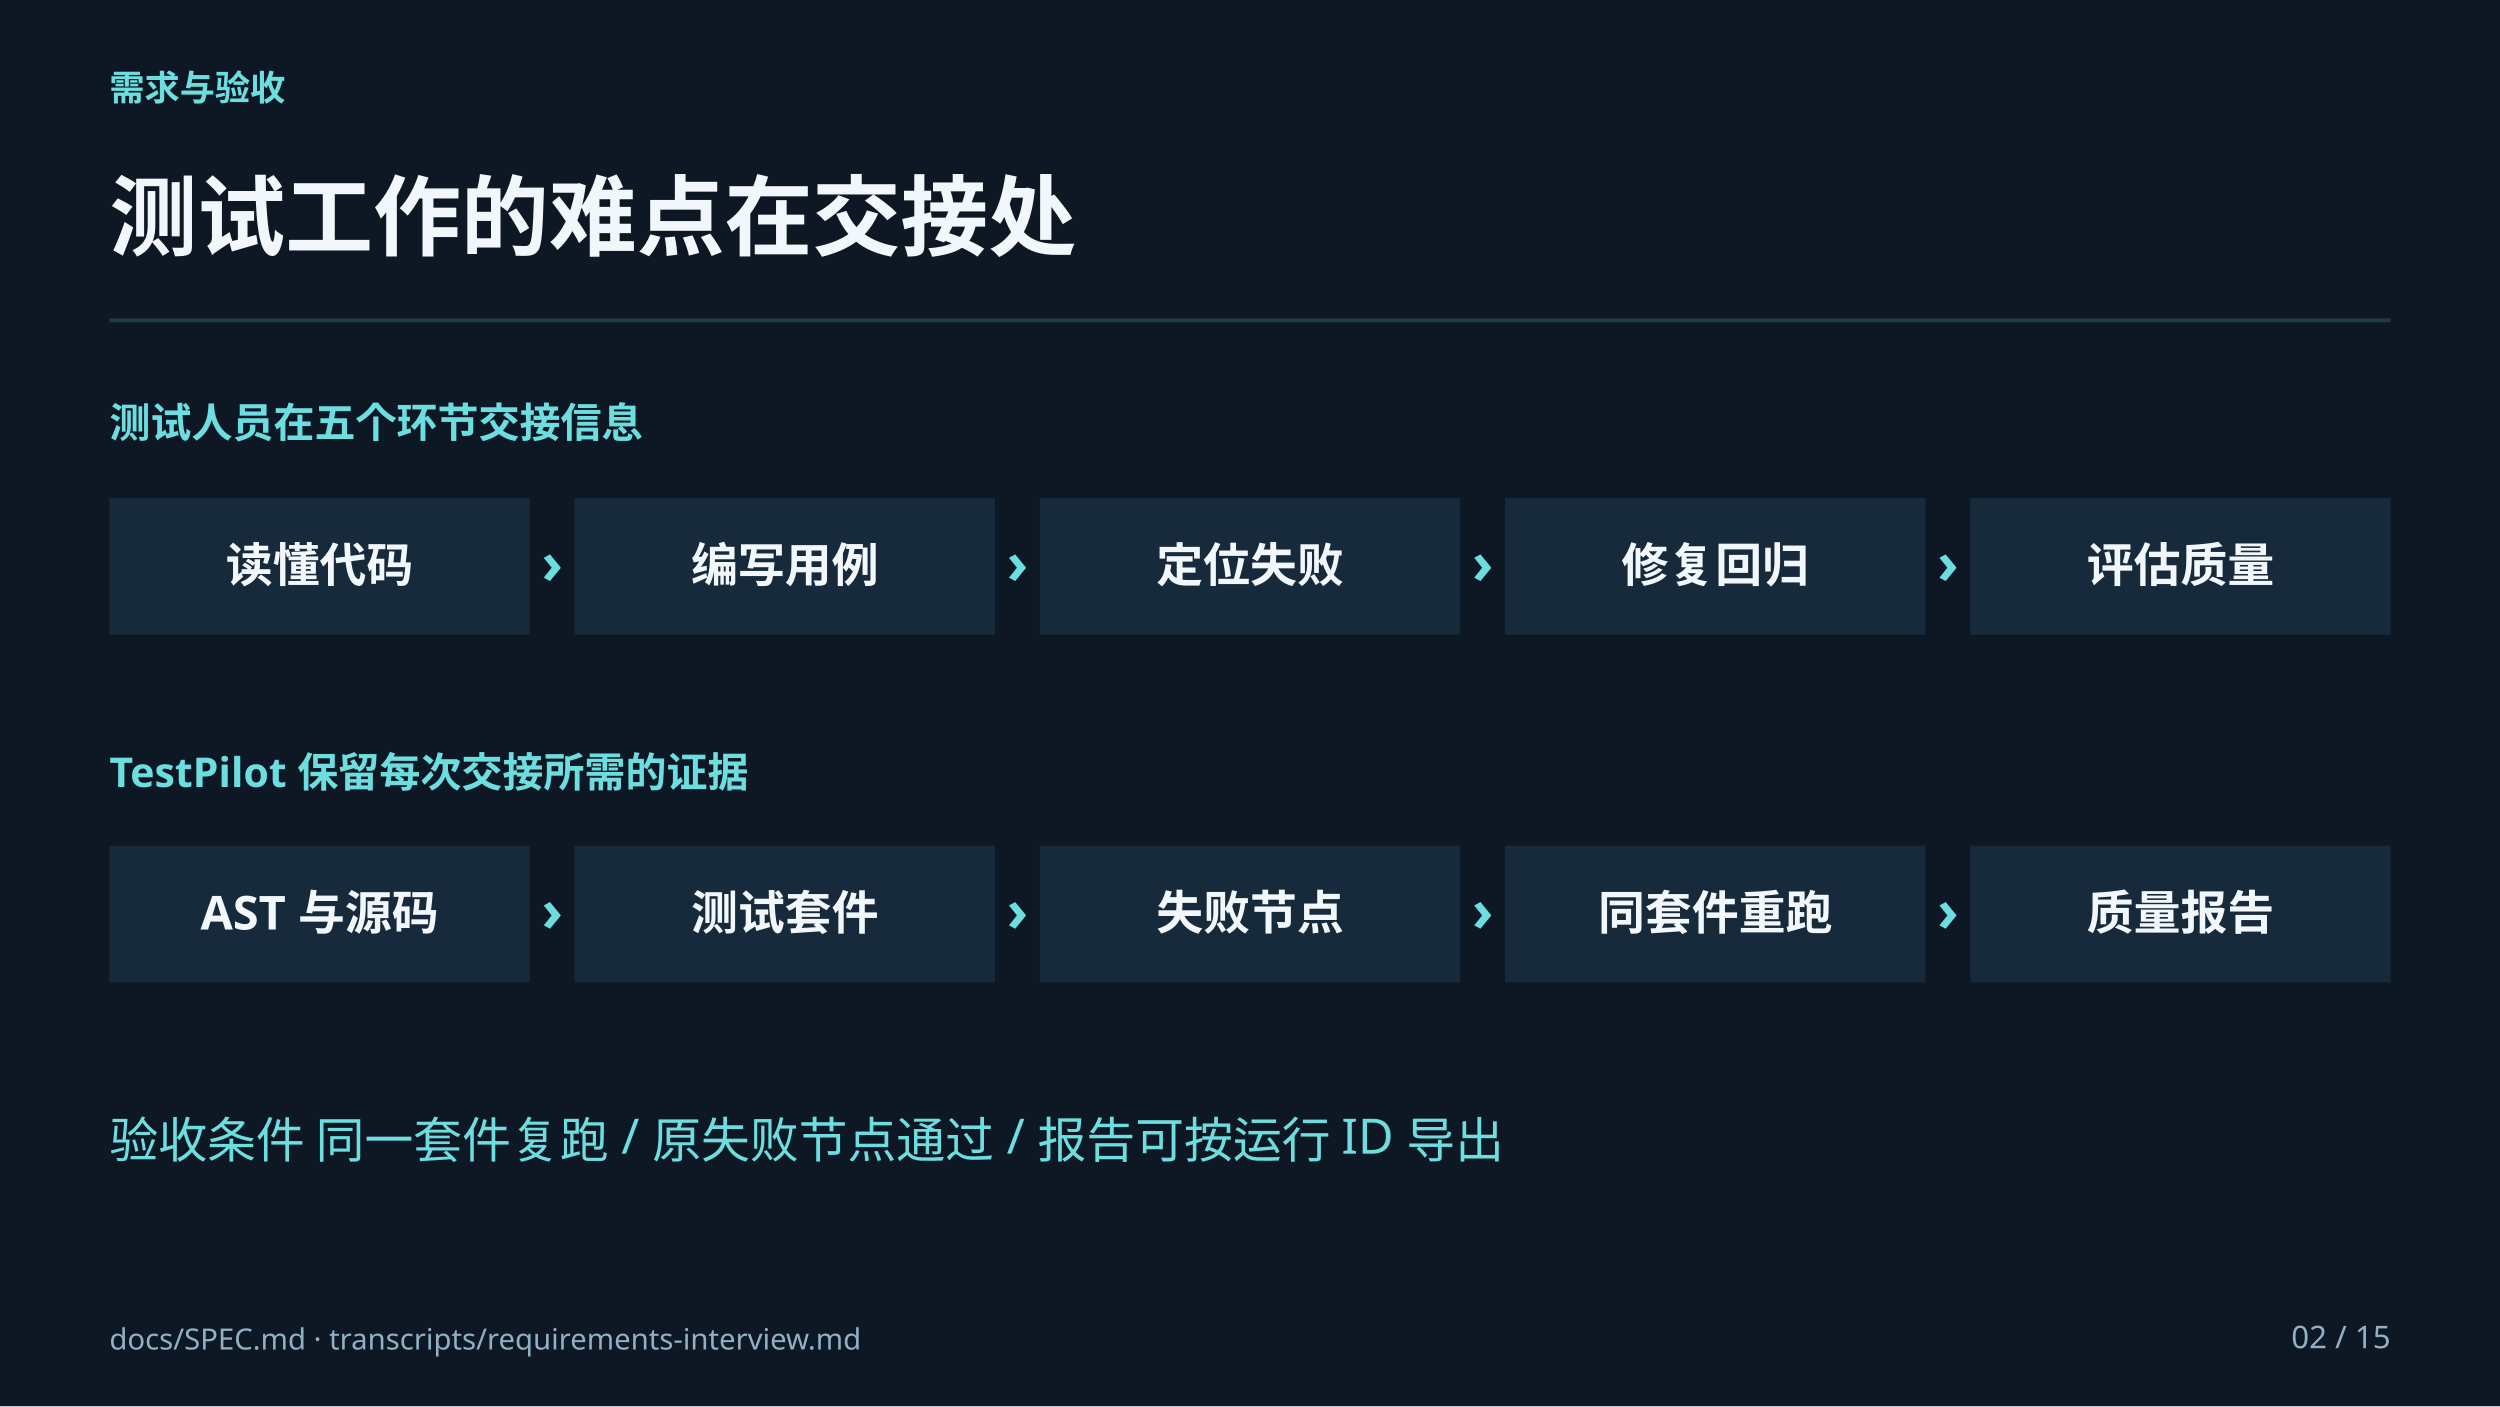
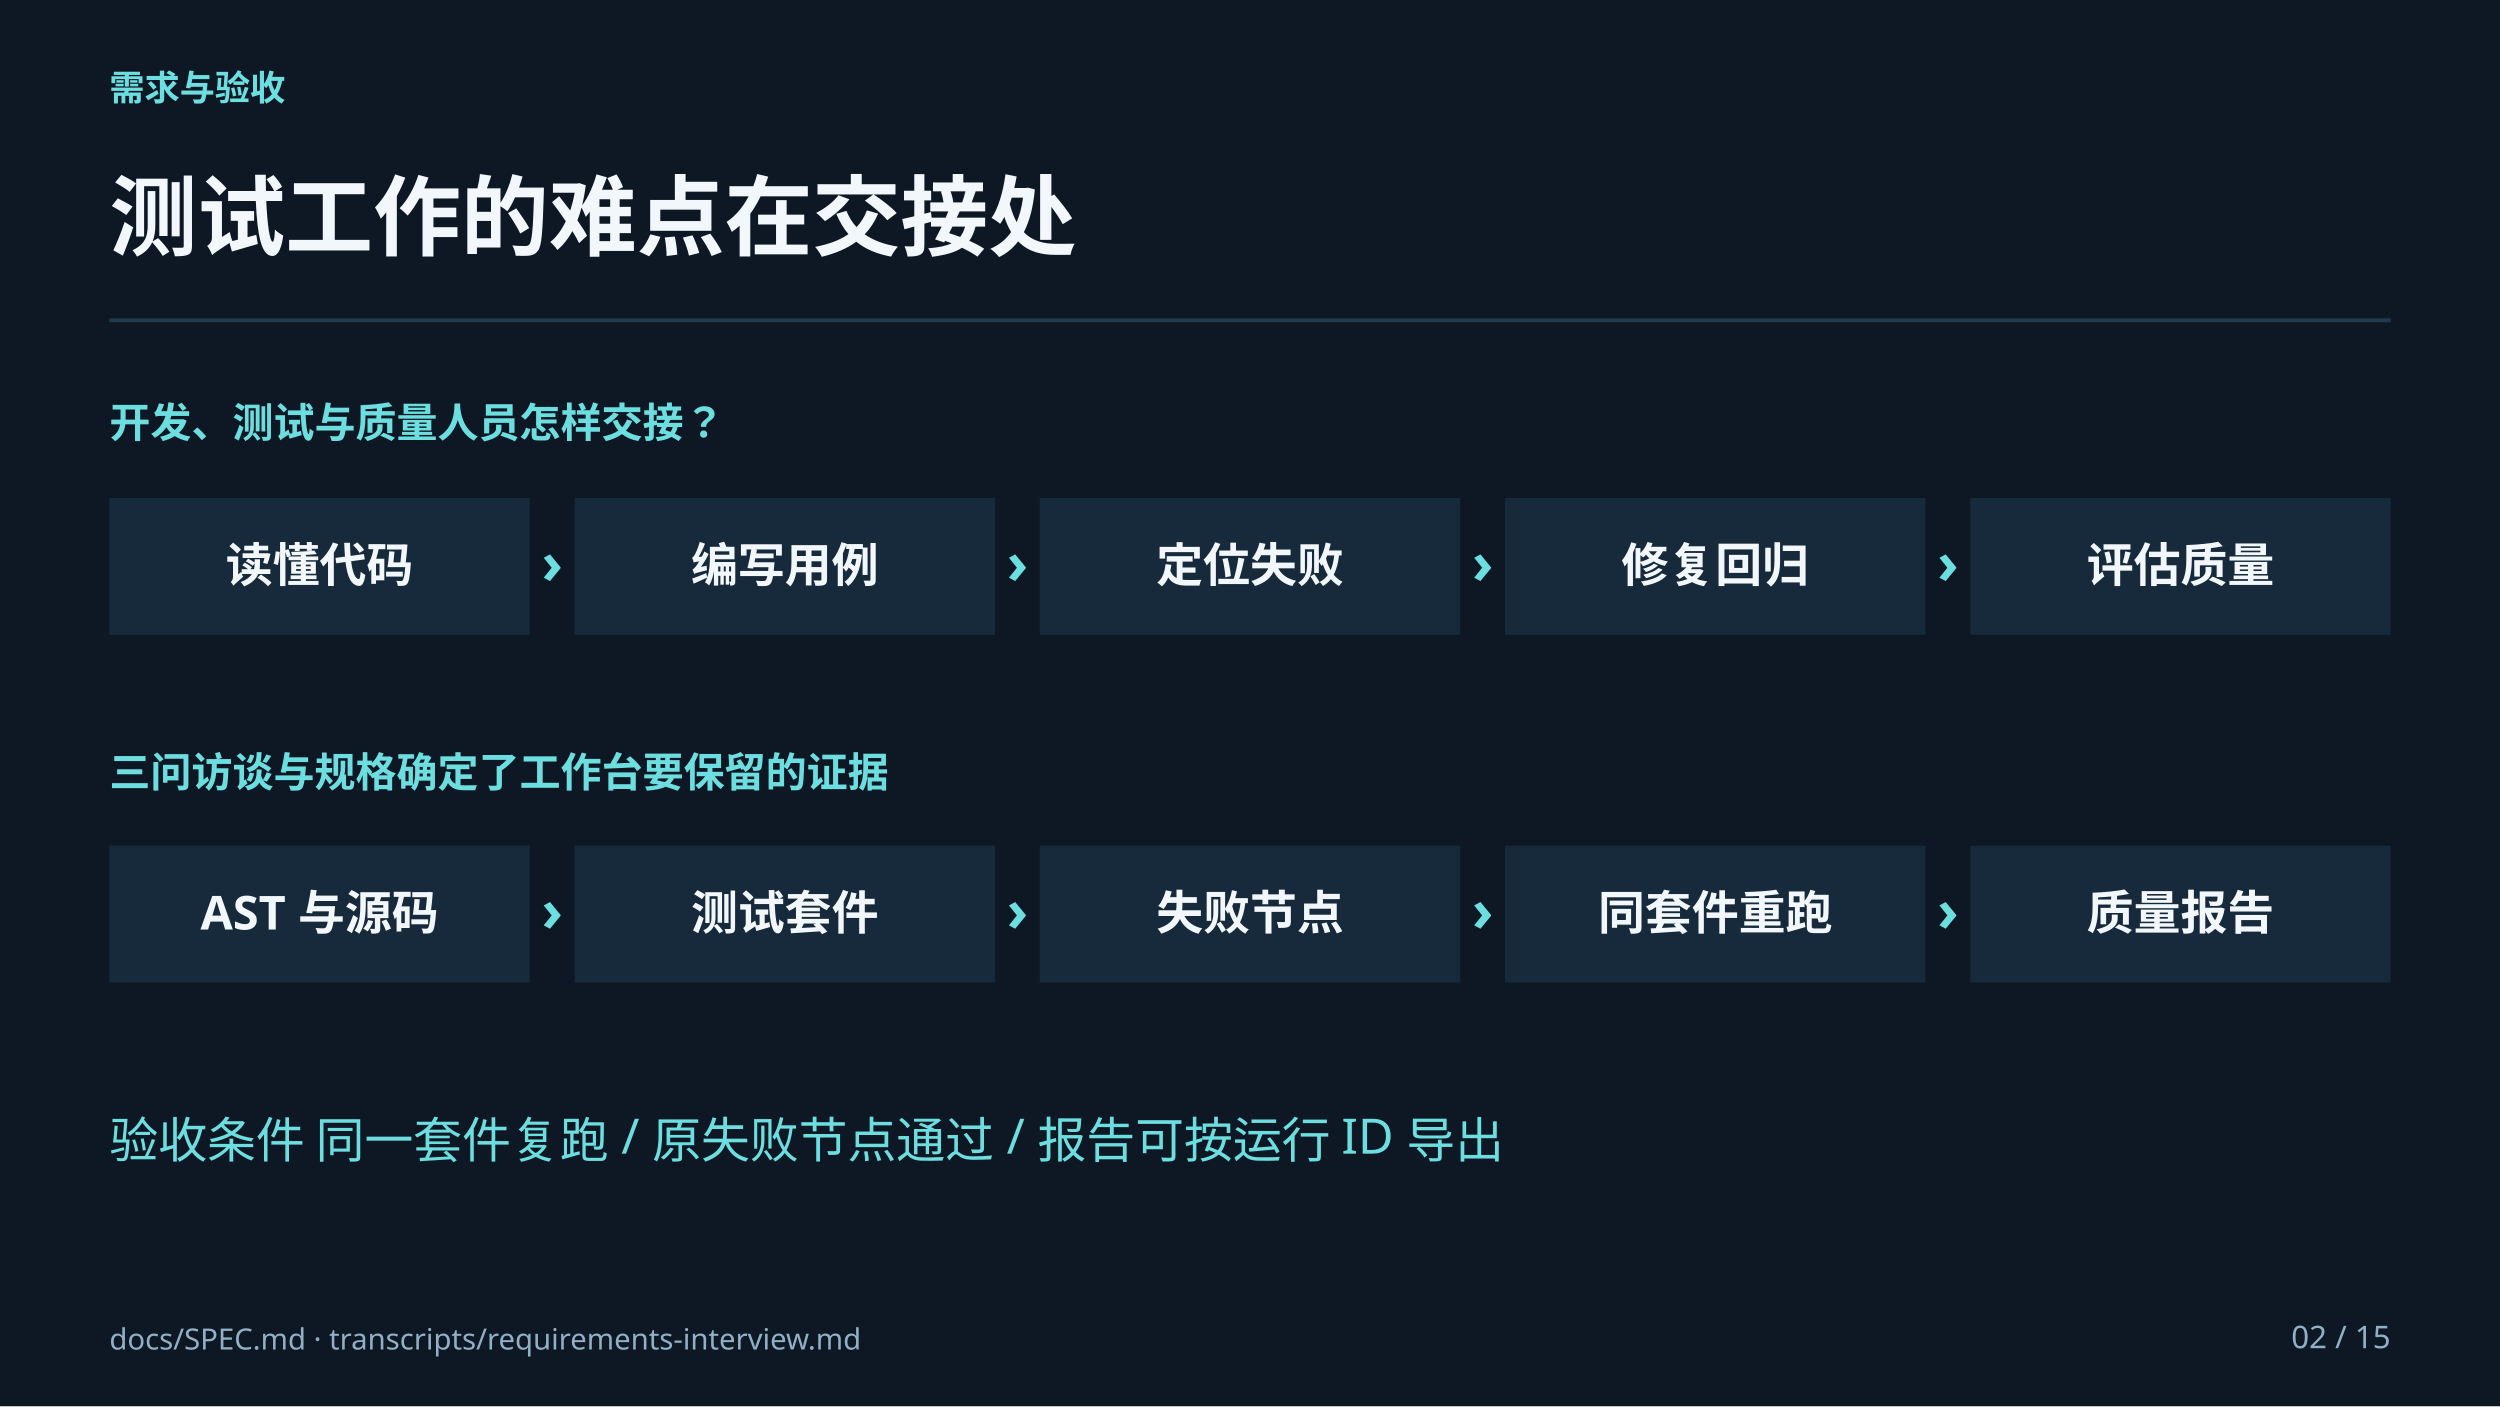
<svg xmlns="http://www.w3.org/2000/svg" viewBox="0 0 1280 720" width="1280" height="720">
  <rect width="1280" height="720" fill="#0D1824" />
  <text x="56" y="51.44" text-anchor="start" font-size="18" fill="#6CDEDF" font-weight="700" font-family="Microsoft YaHei,sans-serif">需求与验收</text>
  <text x="56" y="127.35" text-anchor="start" font-size="45" fill="#F2F7FC" font-weight="700" font-family="Microsoft YaHei,sans-serif">测试工作的难点在交接处</text>
  <rect x="56" y="163" width="1168" height="2" fill="#20394B" />
  <text x="56" y="690.95" text-anchor="start" font-size="15" fill="#91B0C5" font-weight="400" font-family="Microsoft YaHei,sans-serif">docs/SPEC.md · transcripts/requirements-interview.md</text>
  <text x="1224" y="690.28" text-anchor="end" font-size="16" fill="#91B0C5" font-weight="400" font-family="Microsoft YaHei,sans-serif">02 / 15</text>
-   <text x="56" y="223.93" text-anchor="start" font-size="21" fill="#6CDEDF" font-weight="700" font-family="Microsoft YaHei,sans-serif">测试人员在五个环节交接信息</text>
+   <text x="56" y="223.93" text-anchor="start" font-size="21" fill="#6CDEDF" font-weight="700" font-family="Microsoft YaHei,sans-serif">开发、测试与质量人员怎样交接？</text>
  <rect x="56.0" y="255" width="215.2" height="70" fill="#172A3B" />
  <text x="163.6" y="297.92" text-anchor="middle" font-size="24" fill="#F2F7FC" font-weight="700" font-family="Microsoft YaHei,sans-serif">读懂代码</text>
  <text x="282.7" y="298.9" text-anchor="middle" font-size="30" fill="#6CDEDF" font-weight="700" font-family="Microsoft YaHei,sans-serif">›</text>
  <rect x="294.2" y="255" width="215.2" height="70" fill="#172A3B" />
  <text x="401.8" y="297.92" text-anchor="middle" font-size="24" fill="#F2F7FC" font-weight="700" font-family="Microsoft YaHei,sans-serif">编写用例</text>
  <text x="520.9" y="298.9" text-anchor="middle" font-size="30" fill="#6CDEDF" font-weight="700" font-family="Microsoft YaHei,sans-serif">›</text>
  <rect x="532.4" y="255" width="215.2" height="70" fill="#172A3B" />
  <text x="640.0" y="297.92" text-anchor="middle" font-size="24" fill="#F2F7FC" font-weight="700" font-family="Microsoft YaHei,sans-serif">定位失败</text>
  <text x="759.1" y="298.9" text-anchor="middle" font-size="30" fill="#6CDEDF" font-weight="700" font-family="Microsoft YaHei,sans-serif">›</text>
  <rect x="770.6" y="255" width="215.2" height="70" fill="#172A3B" />
  <text x="878.2" y="297.92" text-anchor="middle" font-size="24" fill="#F2F7FC" font-weight="700" font-family="Microsoft YaHei,sans-serif">修复回归</text>
  <text x="997.3" y="298.9" text-anchor="middle" font-size="30" fill="#6CDEDF" font-weight="700" font-family="Microsoft YaHei,sans-serif">›</text>
  <rect x="1008.8" y="255" width="215.2" height="70" fill="#172A3B" />
  <text x="1116.4" y="297.92" text-anchor="middle" font-size="24" fill="#F2F7FC" font-weight="700" font-family="Microsoft YaHei,sans-serif">评估质量</text>
-   <text x="56" y="402.93" text-anchor="start" font-size="21" fill="#6CDEDF" font-weight="700" font-family="Microsoft YaHei,sans-serif">TestPilot 保留每次交接所需的证据</text>
+   <text x="56" y="402.93" text-anchor="start" font-size="21" fill="#6CDEDF" font-weight="700" font-family="Microsoft YaHei,sans-serif">三问访谈与规格确定了工作台要保留的证据</text>
  <rect x="56.0" y="433" width="215.2" height="70" fill="#172A3B" />
  <text x="163.6" y="475.92" text-anchor="middle" font-size="24" fill="#F2F7FC" font-weight="700" font-family="Microsoft YaHei,sans-serif">AST 与源码</text>
  <text x="282.7" y="476.9" text-anchor="middle" font-size="30" fill="#6CDEDF" font-weight="700" font-family="Microsoft YaHei,sans-serif">›</text>
  <rect x="294.2" y="433" width="215.2" height="70" fill="#172A3B" />
  <text x="401.8" y="475.92" text-anchor="middle" font-size="24" fill="#F2F7FC" font-weight="700" font-family="Microsoft YaHei,sans-serif">测试套件</text>
  <text x="520.9" y="476.9" text-anchor="middle" font-size="30" fill="#6CDEDF" font-weight="700" font-family="Microsoft YaHei,sans-serif">›</text>
  <rect x="532.4" y="433" width="215.2" height="70" fill="#172A3B" />
  <text x="640.0" y="475.92" text-anchor="middle" font-size="24" fill="#F2F7FC" font-weight="700" font-family="Microsoft YaHei,sans-serif">失败节点</text>
  <text x="759.1" y="476.9" text-anchor="middle" font-size="30" fill="#6CDEDF" font-weight="700" font-family="Microsoft YaHei,sans-serif">›</text>
  <rect x="770.6" y="433" width="215.2" height="70" fill="#172A3B" />
  <text x="878.2" y="475.92" text-anchor="middle" font-size="24" fill="#F2F7FC" font-weight="700" font-family="Microsoft YaHei,sans-serif">同套件重跑</text>
  <text x="997.3" y="476.9" text-anchor="middle" font-size="30" fill="#6CDEDF" font-weight="700" font-family="Microsoft YaHei,sans-serif">›</text>
  <rect x="1008.8" y="433" width="215.2" height="70" fill="#172A3B" />
  <text x="1116.4" y="475.92" text-anchor="middle" font-size="24" fill="#F2F7FC" font-weight="700" font-family="Microsoft YaHei,sans-serif">质量报告</text>
  <text x="56" y="592.75" text-anchor="start" font-size="25" fill="#6CDEDF" font-weight="400" font-family="Microsoft YaHei,sans-serif">验收条件     同一套件复跑   /   原失败节点通过   /   报告可按运行 ID 导出</text>
</svg>
